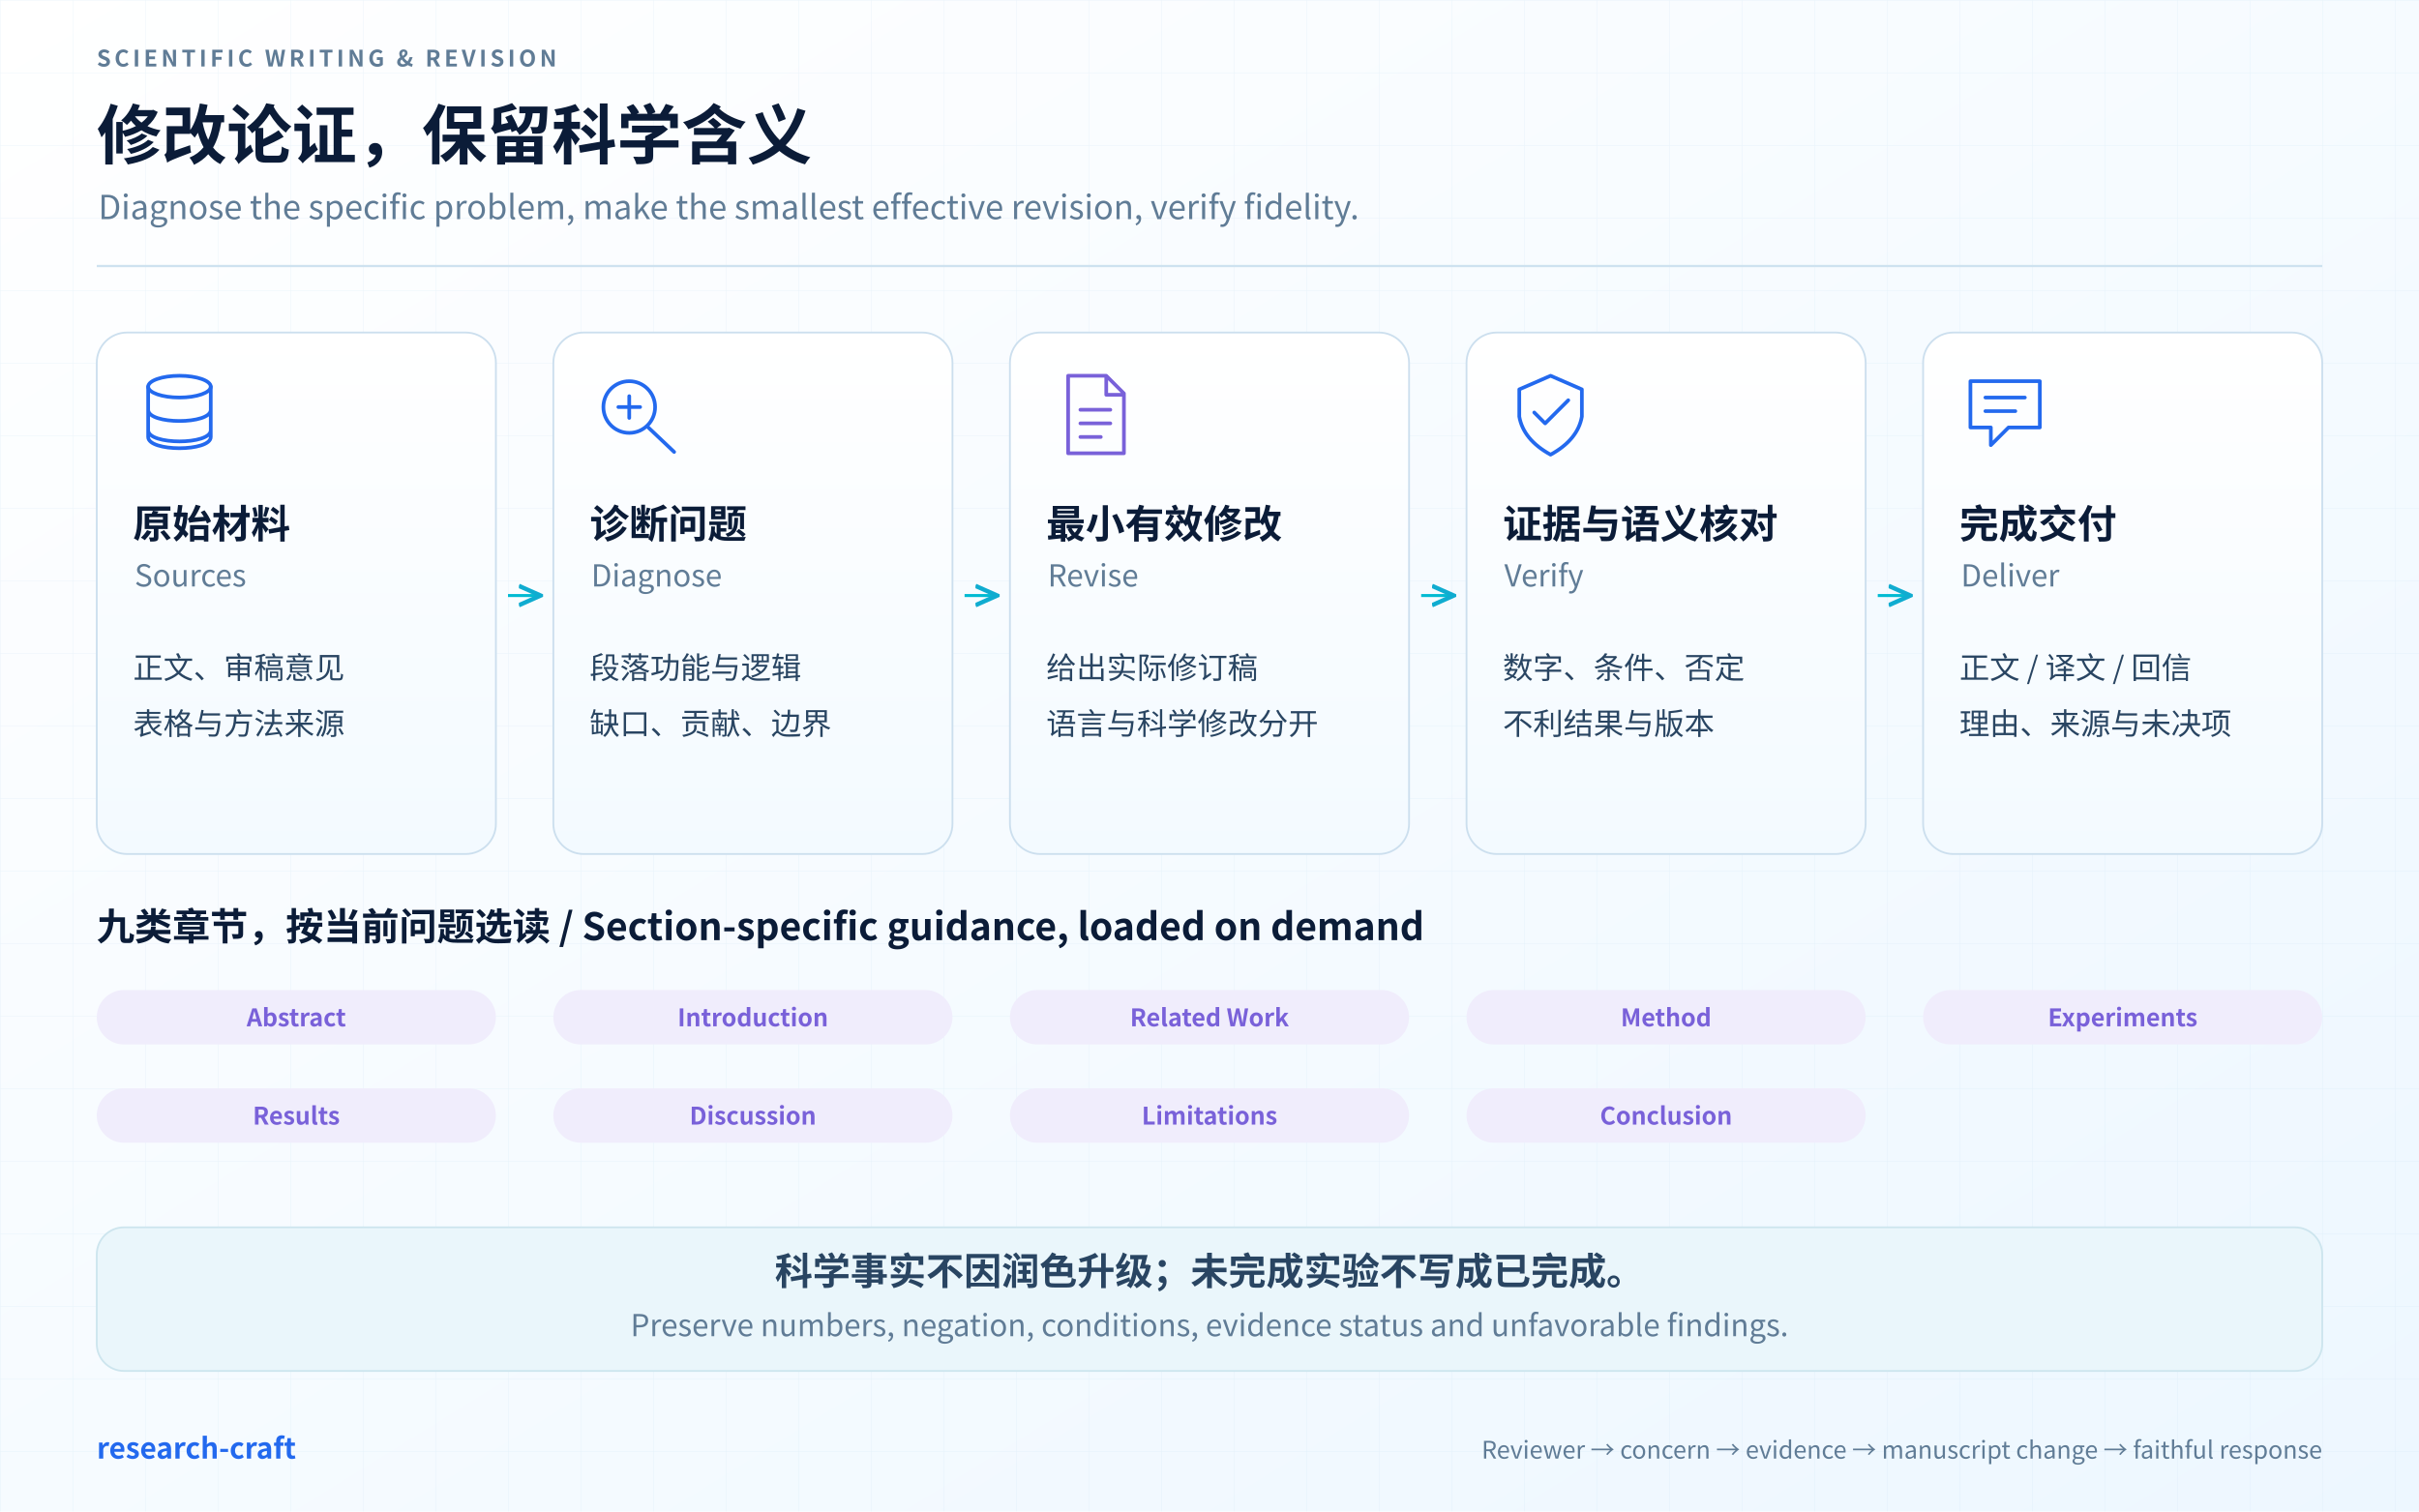
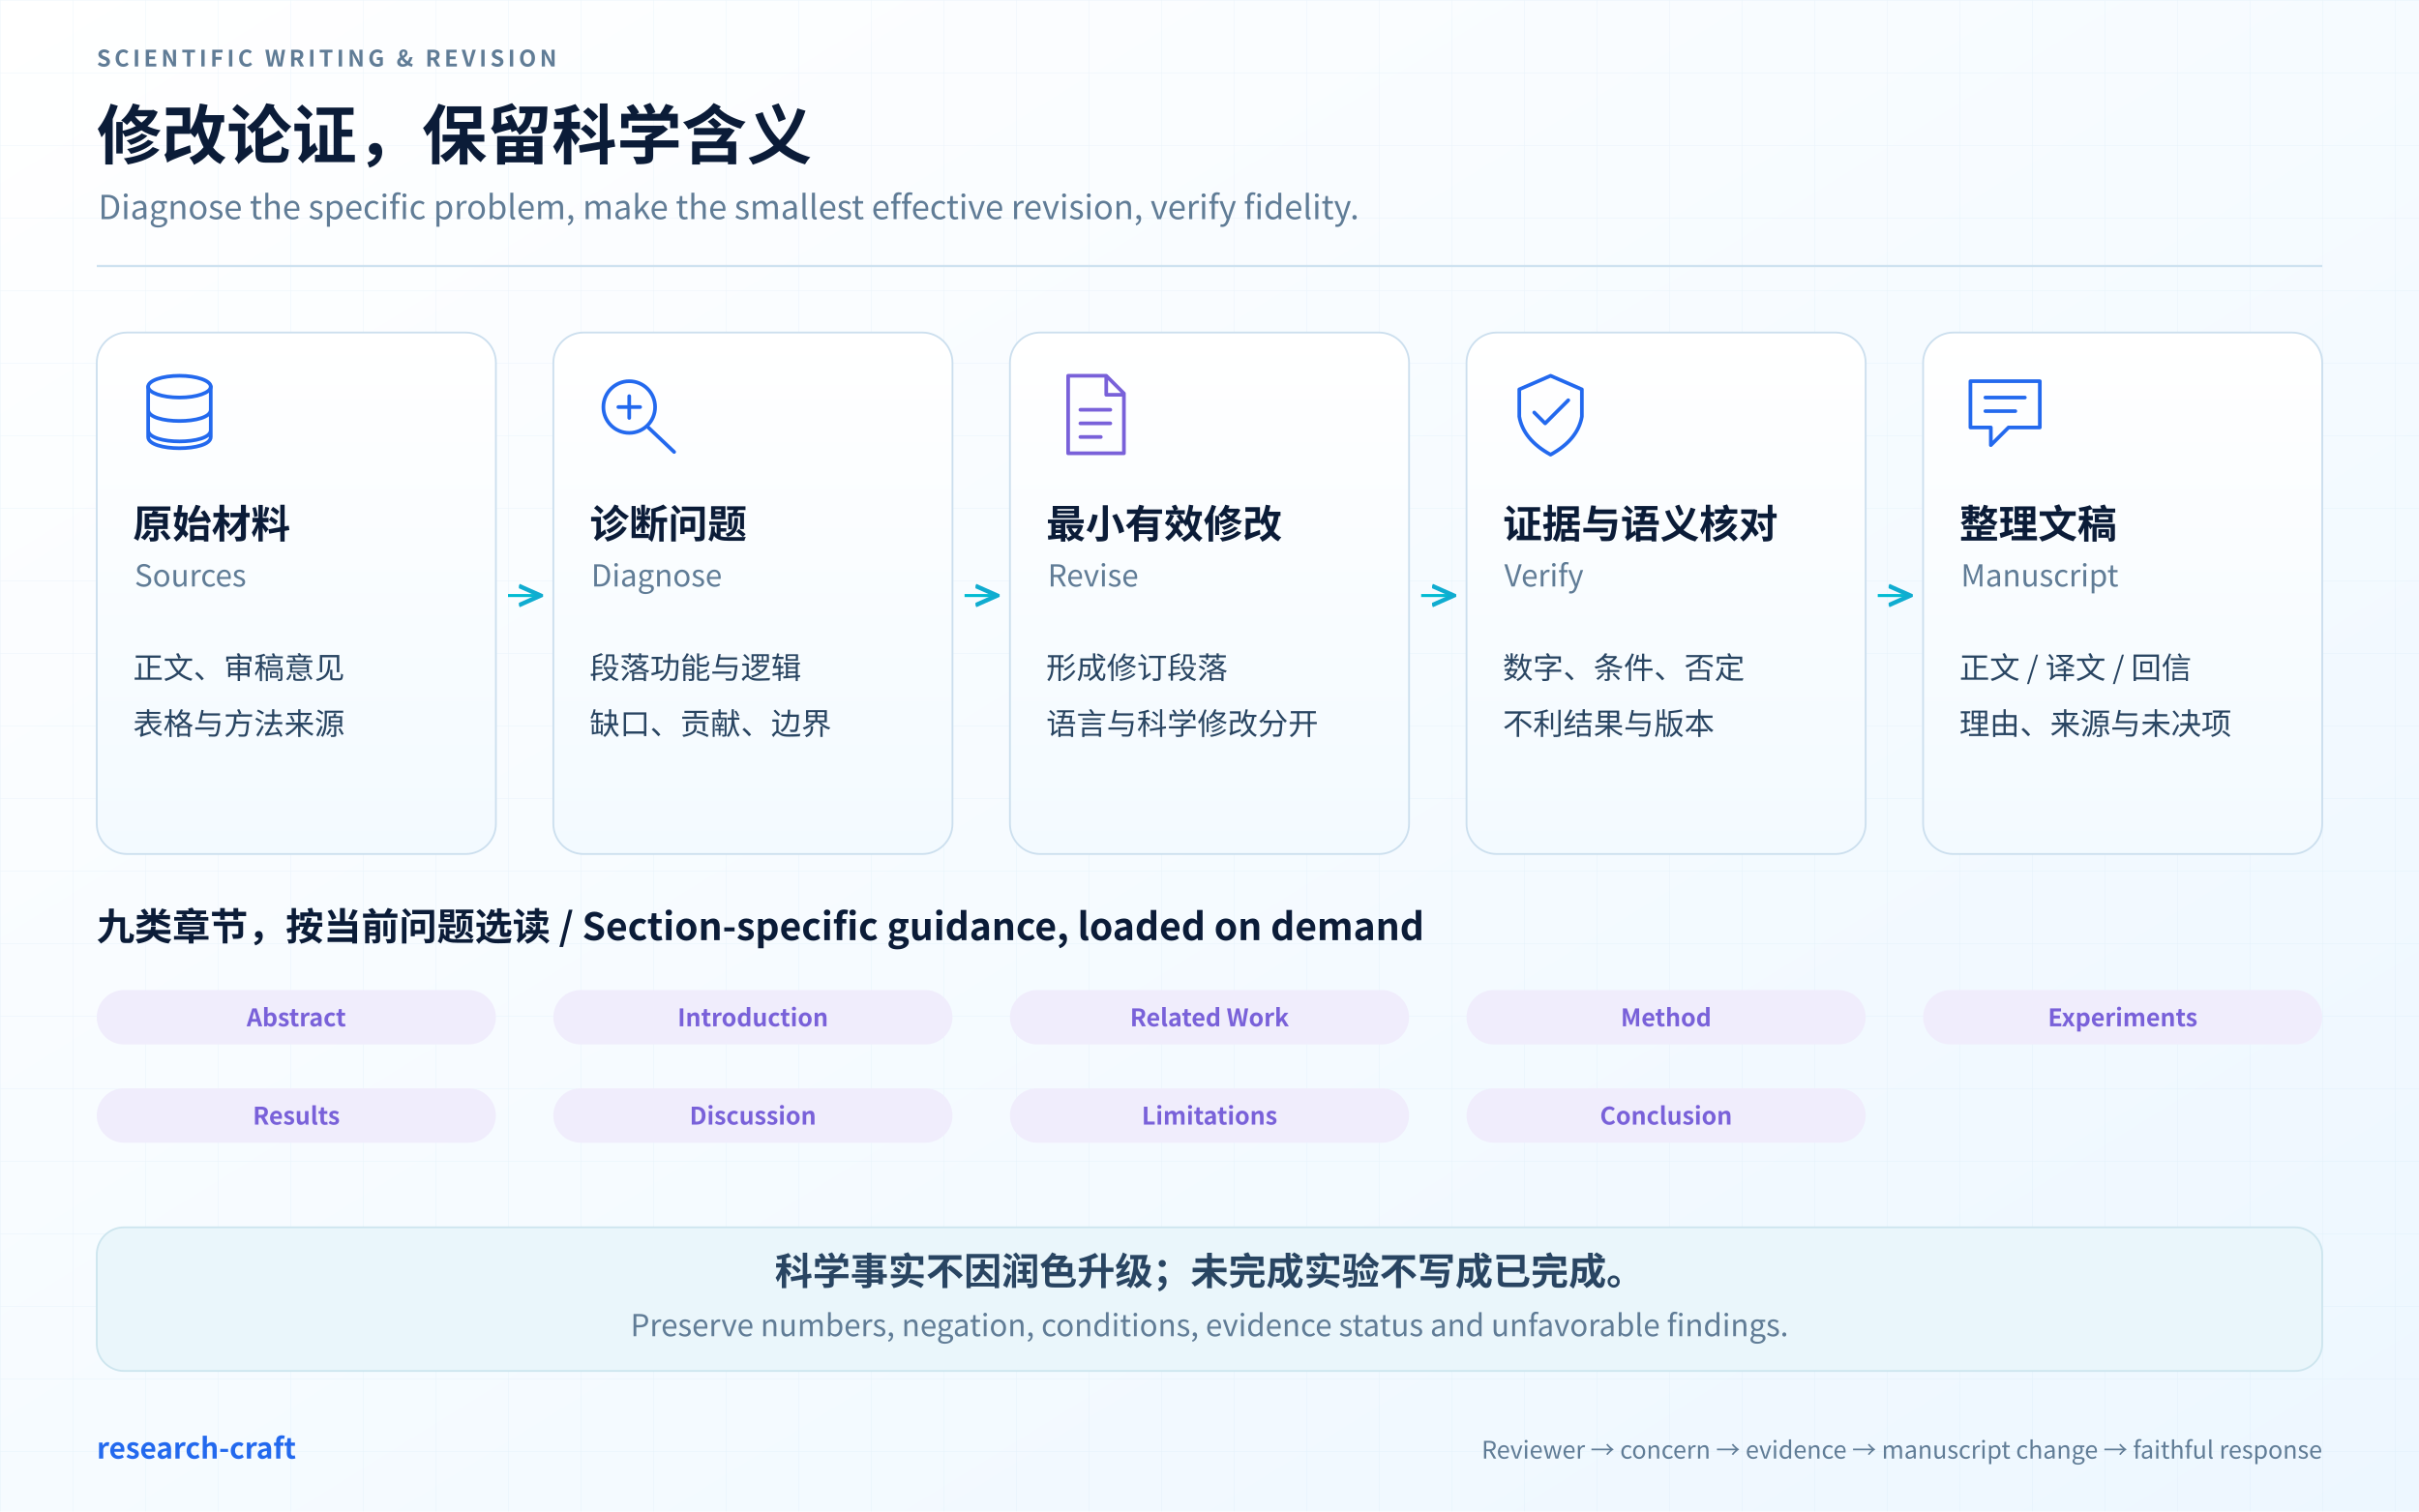
<svg xmlns="http://www.w3.org/2000/svg" width="1600" height="1000" viewBox="0 0 1600 1000" role="img">
  <defs>
    <linearGradient id="bg" x2="1" y2="1">
      <stop stop-color="#FFFFFF" />
      <stop offset="1" stop-color="#EDF7FF" />
    </linearGradient>
    <linearGradient id="accent">
      <stop stop-color="#2769F5" />
      <stop offset="1" stop-color="#09D4DE" />
    </linearGradient>
    <linearGradient id="glass" x2="0" y2="1">
      <stop stop-color="#FFFFFF" />
      <stop offset="1" stop-color="#F3FAFF" />
    </linearGradient>
    <marker id="arrow" viewBox="0 0 10 10" refX="8" refY="5" markerWidth="8" markerHeight="8" orient="auto-start-reverse">
      <path d="M0 1L9 5L0 9" fill="none" stroke="#10ACD0" stroke-width="1.8" />
    </marker>
    <pattern id="grid" width="48" height="48" patternUnits="userSpaceOnUse">
      <path d="M48 0H0V48" fill="none" stroke="#C5E0F1" stroke-width=".7" />
    </pattern>
  </defs>
  <rect width="1600" height="1000" rx="0" fill="url(#bg)" />
  <rect width="1600" height="1000" fill="url(#grid)" opacity="0.28" />
  <text x="64" y="44" font-family="Segoe UI, Microsoft YaHei, Noto Sans CJK SC, sans-serif" font-size="15" font-weight="600" fill="#607C96" text-anchor="start" letter-spacing="2.3">SCIENTIFIC WRITING &amp; REVISION</text>
  <text x="64" y="105" font-family="Segoe UI, Microsoft YaHei, Noto Sans CJK SC, sans-serif" font-size="43" font-weight="700" fill="#0B1C38" text-anchor="start">修改论证，保留科学含义</text>
  <text x="65" y="145" font-family="Segoe UI, Microsoft YaHei, Noto Sans CJK SC, sans-serif" font-size="22" font-weight="400" fill="#607C96" text-anchor="start">Diagnose the specific problem, make the smallest effective revision, verify fidelity.</text>
  <path d="M64 176L1536 176" fill="none" stroke="#CEE2F0" stroke-width="1.5" />
  <rect x="64" y="220" width="264" height="345" rx="20" fill="url(#glass)" stroke="#CCDFEE" stroke-width="1.2" />
  <g transform="translate(89 245) scale(0.9)" fill="none" stroke="#2369EE" stroke-width="2.7" stroke-linecap="round" stroke-linejoin="round">
    <ellipse cx="33" cy="12" rx="23" ry="8" />
    <path d="M10 12V49C10 60 56 60 56 49V12M10 29C10 40 56 40 56 29M10 44C10 55 56 55 56 44" />
  </g>
  <text x="88" y="356" font-family="Segoe UI, Microsoft YaHei, Noto Sans CJK SC, sans-serif" font-size="26" font-weight="700" fill="#0B1C38" text-anchor="start">原始材料</text>
  <text x="89" y="388" font-family="Segoe UI, Microsoft YaHei, Noto Sans CJK SC, sans-serif" font-size="20" font-weight="400" fill="#607C96" text-anchor="start">Sources</text>
  <text x="88" y="449" font-family="Segoe UI, Microsoft YaHei, Noto Sans CJK SC, sans-serif" font-size="20" font-weight="400" fill="#294562" text-anchor="start">正文、审稿意见</text>
  <text x="88" y="486" font-family="Segoe UI, Microsoft YaHei, Noto Sans CJK SC, sans-serif" font-size="20" font-weight="400" fill="#294562" text-anchor="start">表格与方法来源</text>
  <path d="M336 394L356 394" fill="none" stroke="#02BBD2" stroke-width="2" marker-end="url(#arrow)" />
  <rect x="366" y="220" width="264" height="345" rx="20" fill="url(#glass)" stroke="#CCDFEE" stroke-width="1.2" />
  <g transform="translate(391 245) scale(0.9)" fill="none" stroke="#2369EE" stroke-width="2.7" stroke-linecap="round" stroke-linejoin="round">
    <circle cx="28" cy="27" r="19" />
    <path d="M42 42L61 60M20 27H36M28 19V35" />
  </g>
  <text x="390" y="356" font-family="Segoe UI, Microsoft YaHei, Noto Sans CJK SC, sans-serif" font-size="26" font-weight="700" fill="#0B1C38" text-anchor="start">诊断问题</text>
  <text x="391" y="388" font-family="Segoe UI, Microsoft YaHei, Noto Sans CJK SC, sans-serif" font-size="20" font-weight="400" fill="#607C96" text-anchor="start">Diagnose</text>
  <text x="390" y="449" font-family="Segoe UI, Microsoft YaHei, Noto Sans CJK SC, sans-serif" font-size="20" font-weight="400" fill="#294562" text-anchor="start">段落功能与逻辑</text>
  <text x="390" y="486" font-family="Segoe UI, Microsoft YaHei, Noto Sans CJK SC, sans-serif" font-size="20" font-weight="400" fill="#294562" text-anchor="start">缺口、贡献、边界</text>
  <path d="M638 394L658 394" fill="none" stroke="#02BBD2" stroke-width="2" marker-end="url(#arrow)" />
  <rect x="668" y="220" width="264" height="345" rx="20" fill="url(#glass)" stroke="#CCDFEE" stroke-width="1.2" />
  <g transform="translate(693 245) scale(0.9)" fill="none" stroke="#7961D9" stroke-width="2.7" stroke-linecap="round" stroke-linejoin="round">
    <path d="M15 4H43L56 17V61H15ZM43 4V18H56M24 29H46M24 39H46M24 49H39" />
  </g>
  <text x="692" y="356" font-family="Segoe UI, Microsoft YaHei, Noto Sans CJK SC, sans-serif" font-size="26" font-weight="700" fill="#0B1C38" text-anchor="start">最小有效修改</text>
  <text x="693" y="388" font-family="Segoe UI, Microsoft YaHei, Noto Sans CJK SC, sans-serif" font-size="20" font-weight="400" fill="#607C96" text-anchor="start">Revise</text>
-   <text x="692" y="449" font-family="Segoe UI, Microsoft YaHei, Noto Sans CJK SC, sans-serif" font-size="20" font-weight="400" fill="#294562" text-anchor="start">给出实际修订稿</text>
+   <text x="692" y="449" font-family="Segoe UI, Microsoft YaHei, Noto Sans CJK SC, sans-serif" font-size="20" font-weight="400" fill="#294562" text-anchor="start">形成修订段落</text>
  <text x="692" y="486" font-family="Segoe UI, Microsoft YaHei, Noto Sans CJK SC, sans-serif" font-size="20" font-weight="400" fill="#294562" text-anchor="start">语言与科学修改分开</text>
  <path d="M940 394L960 394" fill="none" stroke="#02BBD2" stroke-width="2" marker-end="url(#arrow)" />
  <rect x="970" y="220" width="264" height="345" rx="20" fill="url(#glass)" stroke="#CCDFEE" stroke-width="1.2" />
  <g transform="translate(995 245) scale(0.9)" fill="none" stroke="#2369EE" stroke-width="2.7" stroke-linecap="round" stroke-linejoin="round">
    <path d="M34 4L57 14V34Q54 51 34 62Q14 51 11 34V14ZM22 31L30 39L47 22" />
  </g>
  <text x="994" y="356" font-family="Segoe UI, Microsoft YaHei, Noto Sans CJK SC, sans-serif" font-size="26" font-weight="700" fill="#0B1C38" text-anchor="start">证据与语义核对</text>
  <text x="995" y="388" font-family="Segoe UI, Microsoft YaHei, Noto Sans CJK SC, sans-serif" font-size="20" font-weight="400" fill="#607C96" text-anchor="start">Verify</text>
  <text x="994" y="449" font-family="Segoe UI, Microsoft YaHei, Noto Sans CJK SC, sans-serif" font-size="20" font-weight="400" fill="#294562" text-anchor="start">数字、条件、否定</text>
  <text x="994" y="486" font-family="Segoe UI, Microsoft YaHei, Noto Sans CJK SC, sans-serif" font-size="20" font-weight="400" fill="#294562" text-anchor="start">不利结果与版本</text>
  <path d="M1242 394L1262 394" fill="none" stroke="#02BBD2" stroke-width="2" marker-end="url(#arrow)" />
  <rect x="1272" y="220" width="264" height="345" rx="20" fill="url(#glass)" stroke="#CCDFEE" stroke-width="1.2" />
  <g transform="translate(1297 245) scale(0.9)" fill="none" stroke="#2369EE" stroke-width="2.7" stroke-linecap="round" stroke-linejoin="round">
    <path d="M7 8H58V42H35L22 55V42H7ZM18 20H47M18 30H40" />
  </g>
-   <text x="1296" y="356" font-family="Segoe UI, Microsoft YaHei, Noto Sans CJK SC, sans-serif" font-size="26" font-weight="700" fill="#0B1C38" text-anchor="start">完成交付</text>
-   <text x="1297" y="388" font-family="Segoe UI, Microsoft YaHei, Noto Sans CJK SC, sans-serif" font-size="20" font-weight="400" fill="#607C96" text-anchor="start">Deliver</text>
+   <text x="1296" y="356" font-family="Segoe UI, Microsoft YaHei, Noto Sans CJK SC, sans-serif" font-size="26" font-weight="700" fill="#0B1C38" text-anchor="start">整理文稿</text>
+   <text x="1297" y="388" font-family="Segoe UI, Microsoft YaHei, Noto Sans CJK SC, sans-serif" font-size="20" font-weight="400" fill="#607C96" text-anchor="start">Manuscript</text>
  <text x="1296" y="449" font-family="Segoe UI, Microsoft YaHei, Noto Sans CJK SC, sans-serif" font-size="20" font-weight="400" fill="#294562" text-anchor="start">正文 / 译文 / 回信</text>
  <text x="1296" y="486" font-family="Segoe UI, Microsoft YaHei, Noto Sans CJK SC, sans-serif" font-size="20" font-weight="400" fill="#294562" text-anchor="start">理由、来源与未决项</text>
  <text x="64" y="622" font-family="Segoe UI, Microsoft YaHei, Noto Sans CJK SC, sans-serif" font-size="25" font-weight="600" fill="#0B1C38" text-anchor="start">九类章节，按当前问题选读 / Section-specific guidance, loaded on demand</text>
  <rect x="64" y="655" width="264" height="36" rx="18" fill="#F0EDFC" stroke="none" stroke-width="1.2" />
  <text x="196.0" y="679" font-family="Segoe UI, Microsoft YaHei, Noto Sans CJK SC, sans-serif" font-size="16" font-weight="600" fill="#7961D9" text-anchor="middle">Abstract</text>
  <rect x="366" y="655" width="264" height="36" rx="18" fill="#F0EDFC" stroke="none" stroke-width="1.2" />
  <text x="498.0" y="679" font-family="Segoe UI, Microsoft YaHei, Noto Sans CJK SC, sans-serif" font-size="16" font-weight="600" fill="#7961D9" text-anchor="middle">Introduction</text>
  <rect x="668" y="655" width="264" height="36" rx="18" fill="#F0EDFC" stroke="none" stroke-width="1.2" />
  <text x="800.0" y="679" font-family="Segoe UI, Microsoft YaHei, Noto Sans CJK SC, sans-serif" font-size="16" font-weight="600" fill="#7961D9" text-anchor="middle">Related Work</text>
  <rect x="970" y="655" width="264" height="36" rx="18" fill="#F0EDFC" stroke="none" stroke-width="1.2" />
  <text x="1102.0" y="679" font-family="Segoe UI, Microsoft YaHei, Noto Sans CJK SC, sans-serif" font-size="16" font-weight="600" fill="#7961D9" text-anchor="middle">Method</text>
  <rect x="1272" y="655" width="264" height="36" rx="18" fill="#F0EDFC" stroke="none" stroke-width="1.2" />
  <text x="1404.0" y="679" font-family="Segoe UI, Microsoft YaHei, Noto Sans CJK SC, sans-serif" font-size="16" font-weight="600" fill="#7961D9" text-anchor="middle">Experiments</text>
  <rect x="64" y="720" width="264" height="36" rx="18" fill="#F0EDFC" stroke="none" stroke-width="1.2" />
  <text x="196.0" y="744" font-family="Segoe UI, Microsoft YaHei, Noto Sans CJK SC, sans-serif" font-size="16" font-weight="600" fill="#7961D9" text-anchor="middle">Results</text>
  <rect x="366" y="720" width="264" height="36" rx="18" fill="#F0EDFC" stroke="none" stroke-width="1.2" />
  <text x="498.0" y="744" font-family="Segoe UI, Microsoft YaHei, Noto Sans CJK SC, sans-serif" font-size="16" font-weight="600" fill="#7961D9" text-anchor="middle">Discussion</text>
  <rect x="668" y="720" width="264" height="36" rx="18" fill="#F0EDFC" stroke="none" stroke-width="1.2" />
  <text x="800.0" y="744" font-family="Segoe UI, Microsoft YaHei, Noto Sans CJK SC, sans-serif" font-size="16" font-weight="600" fill="#7961D9" text-anchor="middle">Limitations</text>
  <rect x="970" y="720" width="264" height="36" rx="18" fill="#F0EDFC" stroke="none" stroke-width="1.2" />
  <text x="1102.0" y="744" font-family="Segoe UI, Microsoft YaHei, Noto Sans CJK SC, sans-serif" font-size="16" font-weight="600" fill="#7961D9" text-anchor="middle">Conclusion</text>
  <rect x="64" y="812" width="1472" height="95" rx="18" fill="#EAF6FB" stroke="#CDE5EE" stroke-width="1.2" />
  <text x="800" y="850" font-family="Segoe UI, Microsoft YaHei, Noto Sans CJK SC, sans-serif" font-size="25" font-weight="600" fill="#294562" text-anchor="middle">科学事实不因润色升级；未完成实验不写成已完成。</text>
  <text x="800" y="884" font-family="Segoe UI, Microsoft YaHei, Noto Sans CJK SC, sans-serif" font-size="20" font-weight="400" fill="#607C96" text-anchor="middle">Preserve numbers, negation, conditions, evidence status and unfavorable findings.</text>
  <text x="64" y="965" font-family="Segoe UI, Microsoft YaHei, Noto Sans CJK SC, sans-serif" font-size="19" font-weight="700" fill="#2369EE" text-anchor="start">research-craft</text>
  <text x="1536" y="965" font-family="Segoe UI, Microsoft YaHei, Noto Sans CJK SC, sans-serif" font-size="16" font-weight="400" fill="#607C96" text-anchor="end">Reviewer → concern → evidence → manuscript change → faithful response</text>
</svg>
